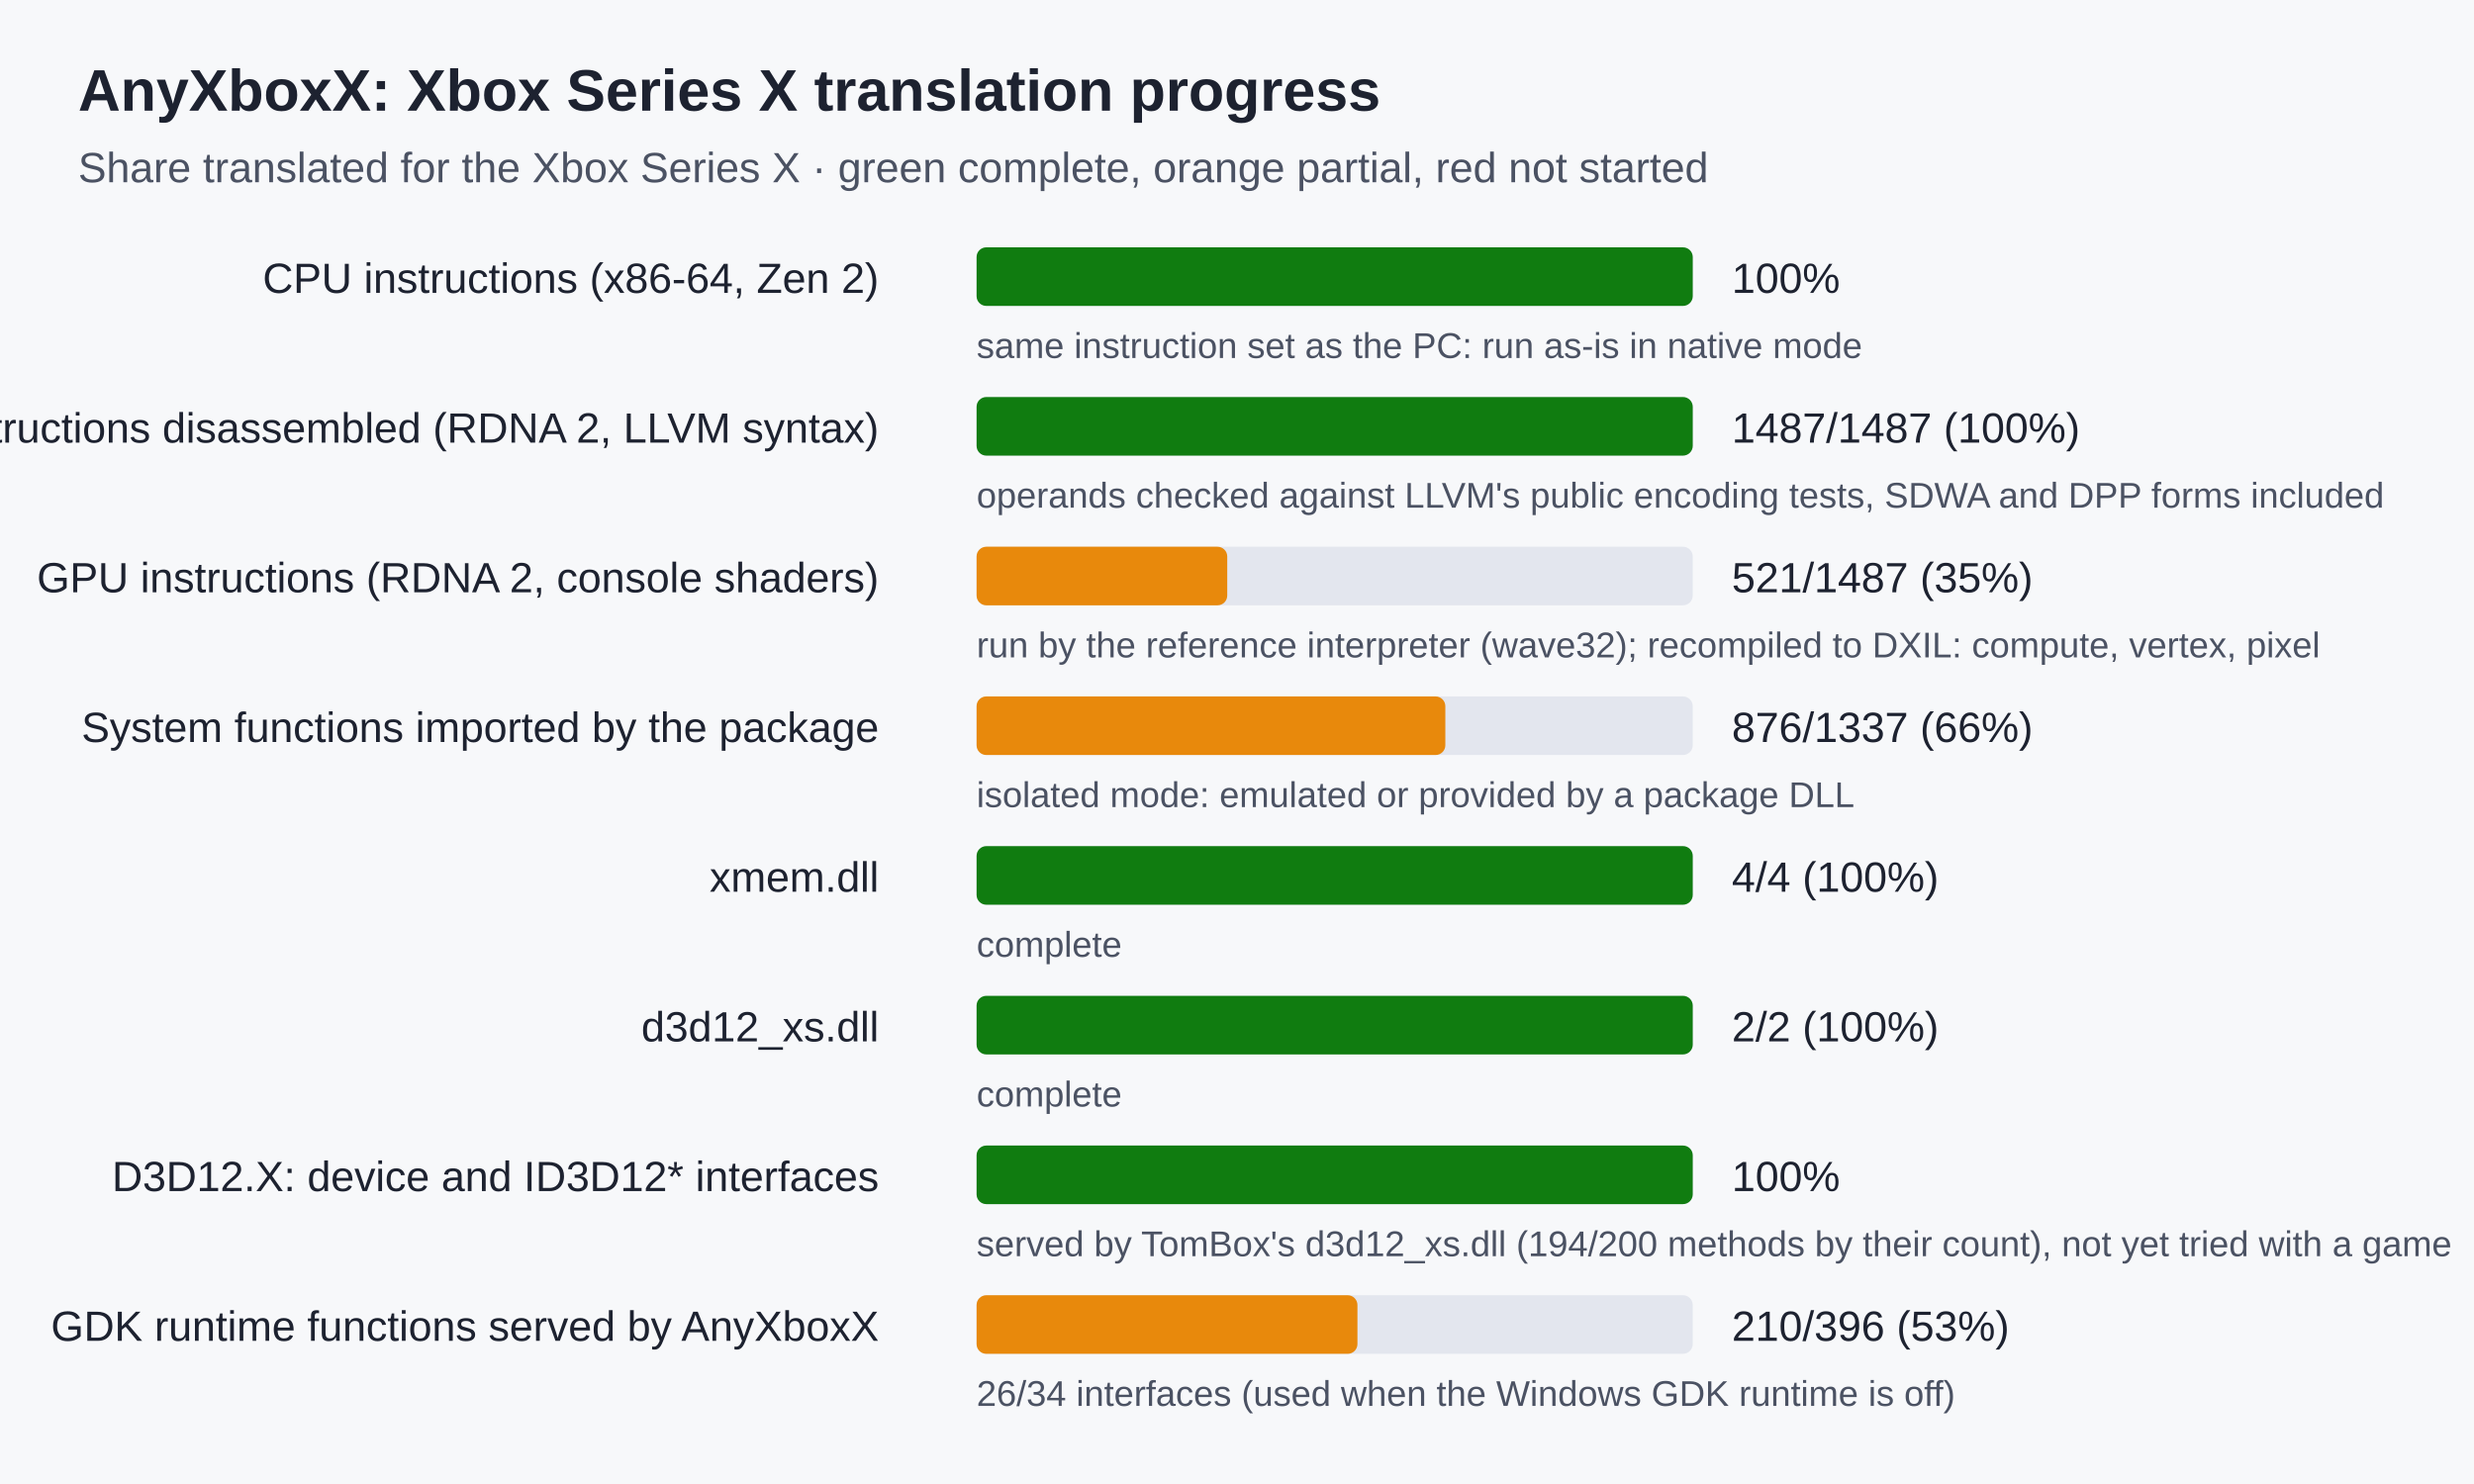
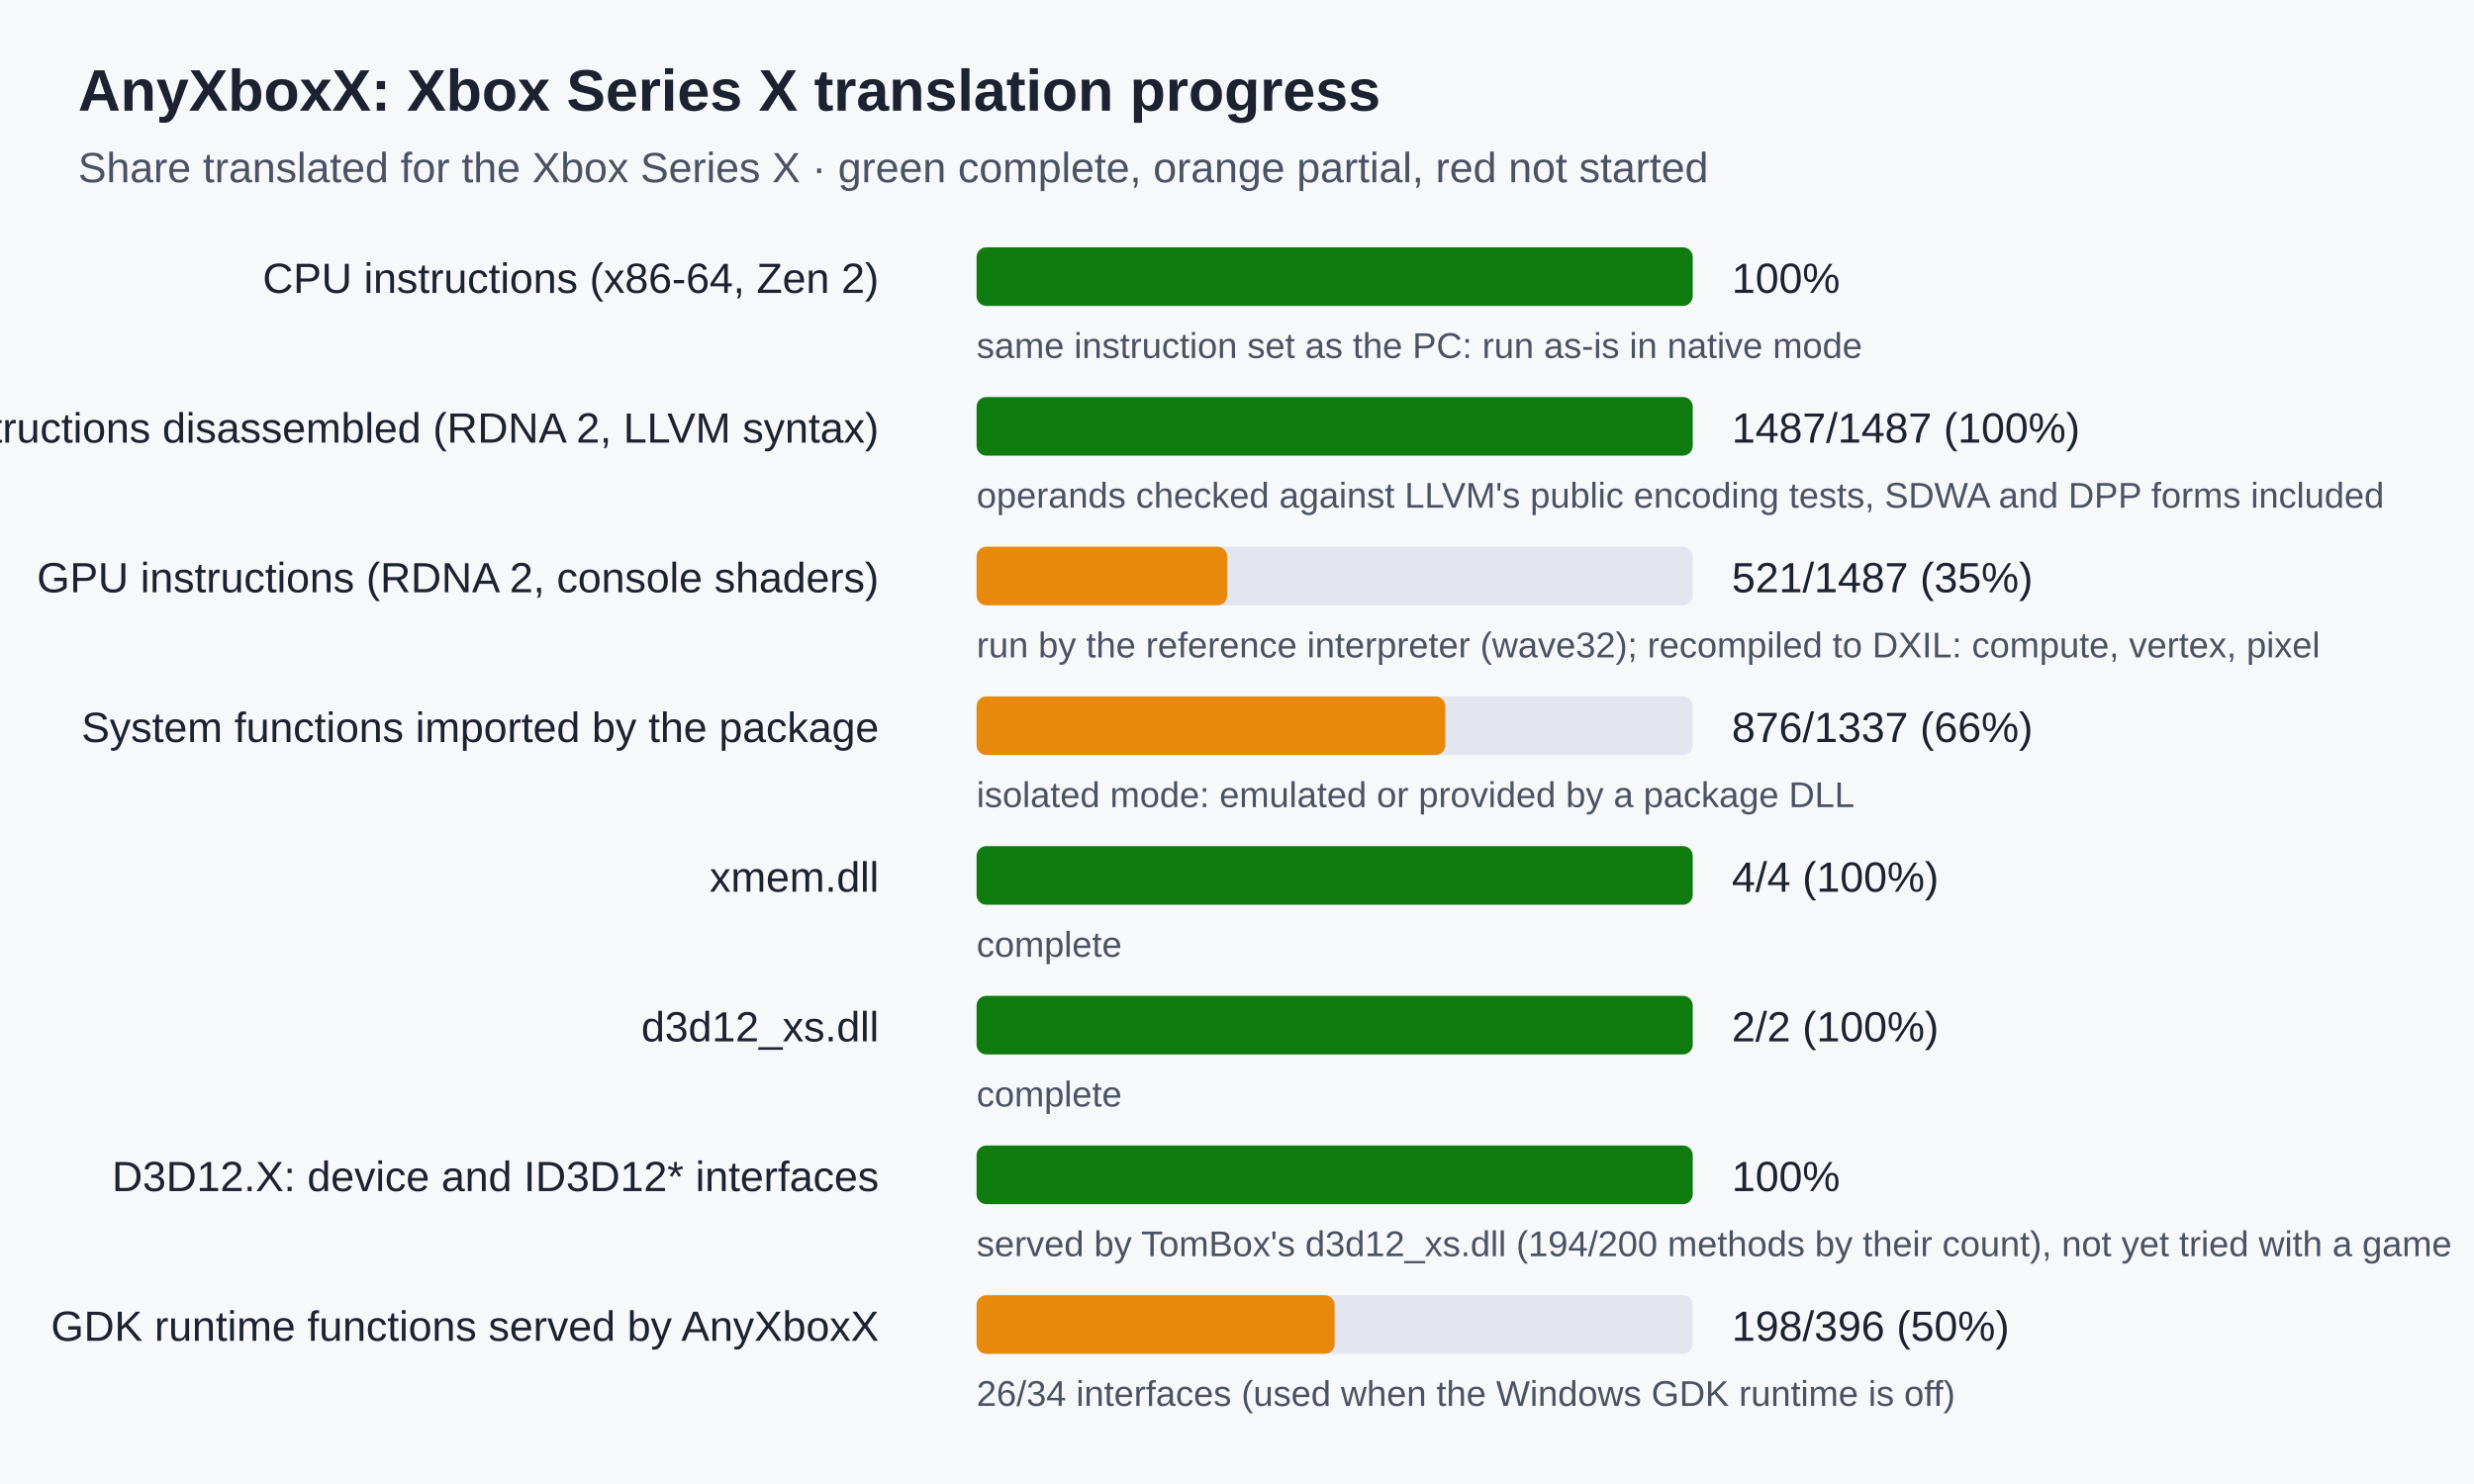
<svg xmlns="http://www.w3.org/2000/svg" width="760" height="456" viewBox="0 0 760 456" font-family="Segoe UI, Arial, sans-serif" font-size="13">
  <rect width="760" height="456" fill="#f7f8fa" />
  <text x="24" y="34" font-size="18" font-weight="600" fill="#1d2230">AnyXboxX: Xbox Series X translation progress</text>
  <text x="24" y="56" fill="#4b5263">Share translated for the Xbox Series X · green complete, orange partial, red not started</text>
  <text x="270" y="90" text-anchor="end" fill="#1d2230">CPU instructions (x86-64, Zen 2)</text>
  <rect x="300" y="76" width="220" height="18" rx="3" fill="#e3e6ee" />
  <rect x="300" y="76" width="220" height="18" rx="3" fill="#107c10" />
  <text x="532" y="90" fill="#1d2230">100%</text>
  <text x="300" y="110" font-size="11" fill="#4b5263">same instruction set as the PC: run as-is in native mode</text>
  <text x="270" y="136" text-anchor="end" fill="#1d2230">GPU instructions disassembled (RDNA 2, LLVM syntax)</text>
  <rect x="300" y="122" width="220" height="18" rx="3" fill="#e3e6ee" />
  <rect x="300" y="122" width="220" height="18" rx="3" fill="#107c10" />
  <text x="532" y="136" fill="#1d2230">1487/1487 (100%)</text>
  <text x="300" y="156" font-size="11" fill="#4b5263">operands checked against LLVM's public encoding tests, SDWA and DPP forms included</text>
  <text x="270" y="182" text-anchor="end" fill="#1d2230">GPU instructions (RDNA 2, console shaders)</text>
  <rect x="300" y="168" width="220" height="18" rx="3" fill="#e3e6ee" />
  <rect x="300" y="168" width="77" height="18" rx="3" fill="#e8890c" />
  <text x="532" y="182" fill="#1d2230">521/1487 (35%)</text>
  <text x="300" y="202" font-size="11" fill="#4b5263">run by the reference interpreter (wave32); recompiled to DXIL: compute, vertex, pixel</text>
  <text x="270" y="228" text-anchor="end" fill="#1d2230">System functions imported by the package</text>
  <rect x="300" y="214" width="220" height="18" rx="3" fill="#e3e6ee" />
  <rect x="300" y="214" width="144" height="18" rx="3" fill="#e8890c" />
  <text x="532" y="228" fill="#1d2230">876/1337 (66%)</text>
  <text x="300" y="248" font-size="11" fill="#4b5263">isolated mode: emulated or provided by a package DLL</text>
  <text x="270" y="274" text-anchor="end" fill="#1d2230">xmem.dll</text>
  <rect x="300" y="260" width="220" height="18" rx="3" fill="#e3e6ee" />
  <rect x="300" y="260" width="220" height="18" rx="3" fill="#107c10" />
  <text x="532" y="274" fill="#1d2230">4/4 (100%)</text>
  <text x="300" y="294" font-size="11" fill="#4b5263">complete</text>
  <text x="270" y="320" text-anchor="end" fill="#1d2230">d3d12_xs.dll</text>
  <rect x="300" y="306" width="220" height="18" rx="3" fill="#e3e6ee" />
  <rect x="300" y="306" width="220" height="18" rx="3" fill="#107c10" />
  <text x="532" y="320" fill="#1d2230">2/2 (100%)</text>
  <text x="300" y="340" font-size="11" fill="#4b5263">complete</text>
  <text x="270" y="366" text-anchor="end" fill="#1d2230">D3D12.X: device and ID3D12* interfaces</text>
  <rect x="300" y="352" width="220" height="18" rx="3" fill="#e3e6ee" />
  <rect x="300" y="352" width="220" height="18" rx="3" fill="#107c10" />
  <text x="532" y="366" fill="#1d2230">100%</text>
  <text x="300" y="386" font-size="11" fill="#4b5263">served by TomBox's d3d12_xs.dll (194/200 methods by their count), not yet tried with a game</text>
  <text x="270" y="412" text-anchor="end" fill="#1d2230">GDK runtime functions served by AnyXboxX</text>
  <rect x="300" y="398" width="220" height="18" rx="3" fill="#e3e6ee" />
-   <rect x="300" y="398" width="117" height="18" rx="3" fill="#e8890c" />
-   <text x="532" y="412" fill="#1d2230">210/396 (53%)</text>
+   <rect x="300" y="398" width="110" height="18" rx="3" fill="#e8890c" />
+   <text x="532" y="412" fill="#1d2230">198/396 (50%)</text>
  <text x="300" y="432" font-size="11" fill="#4b5263">26/34 interfaces (used when the Windows GDK runtime is off)</text>
</svg>
